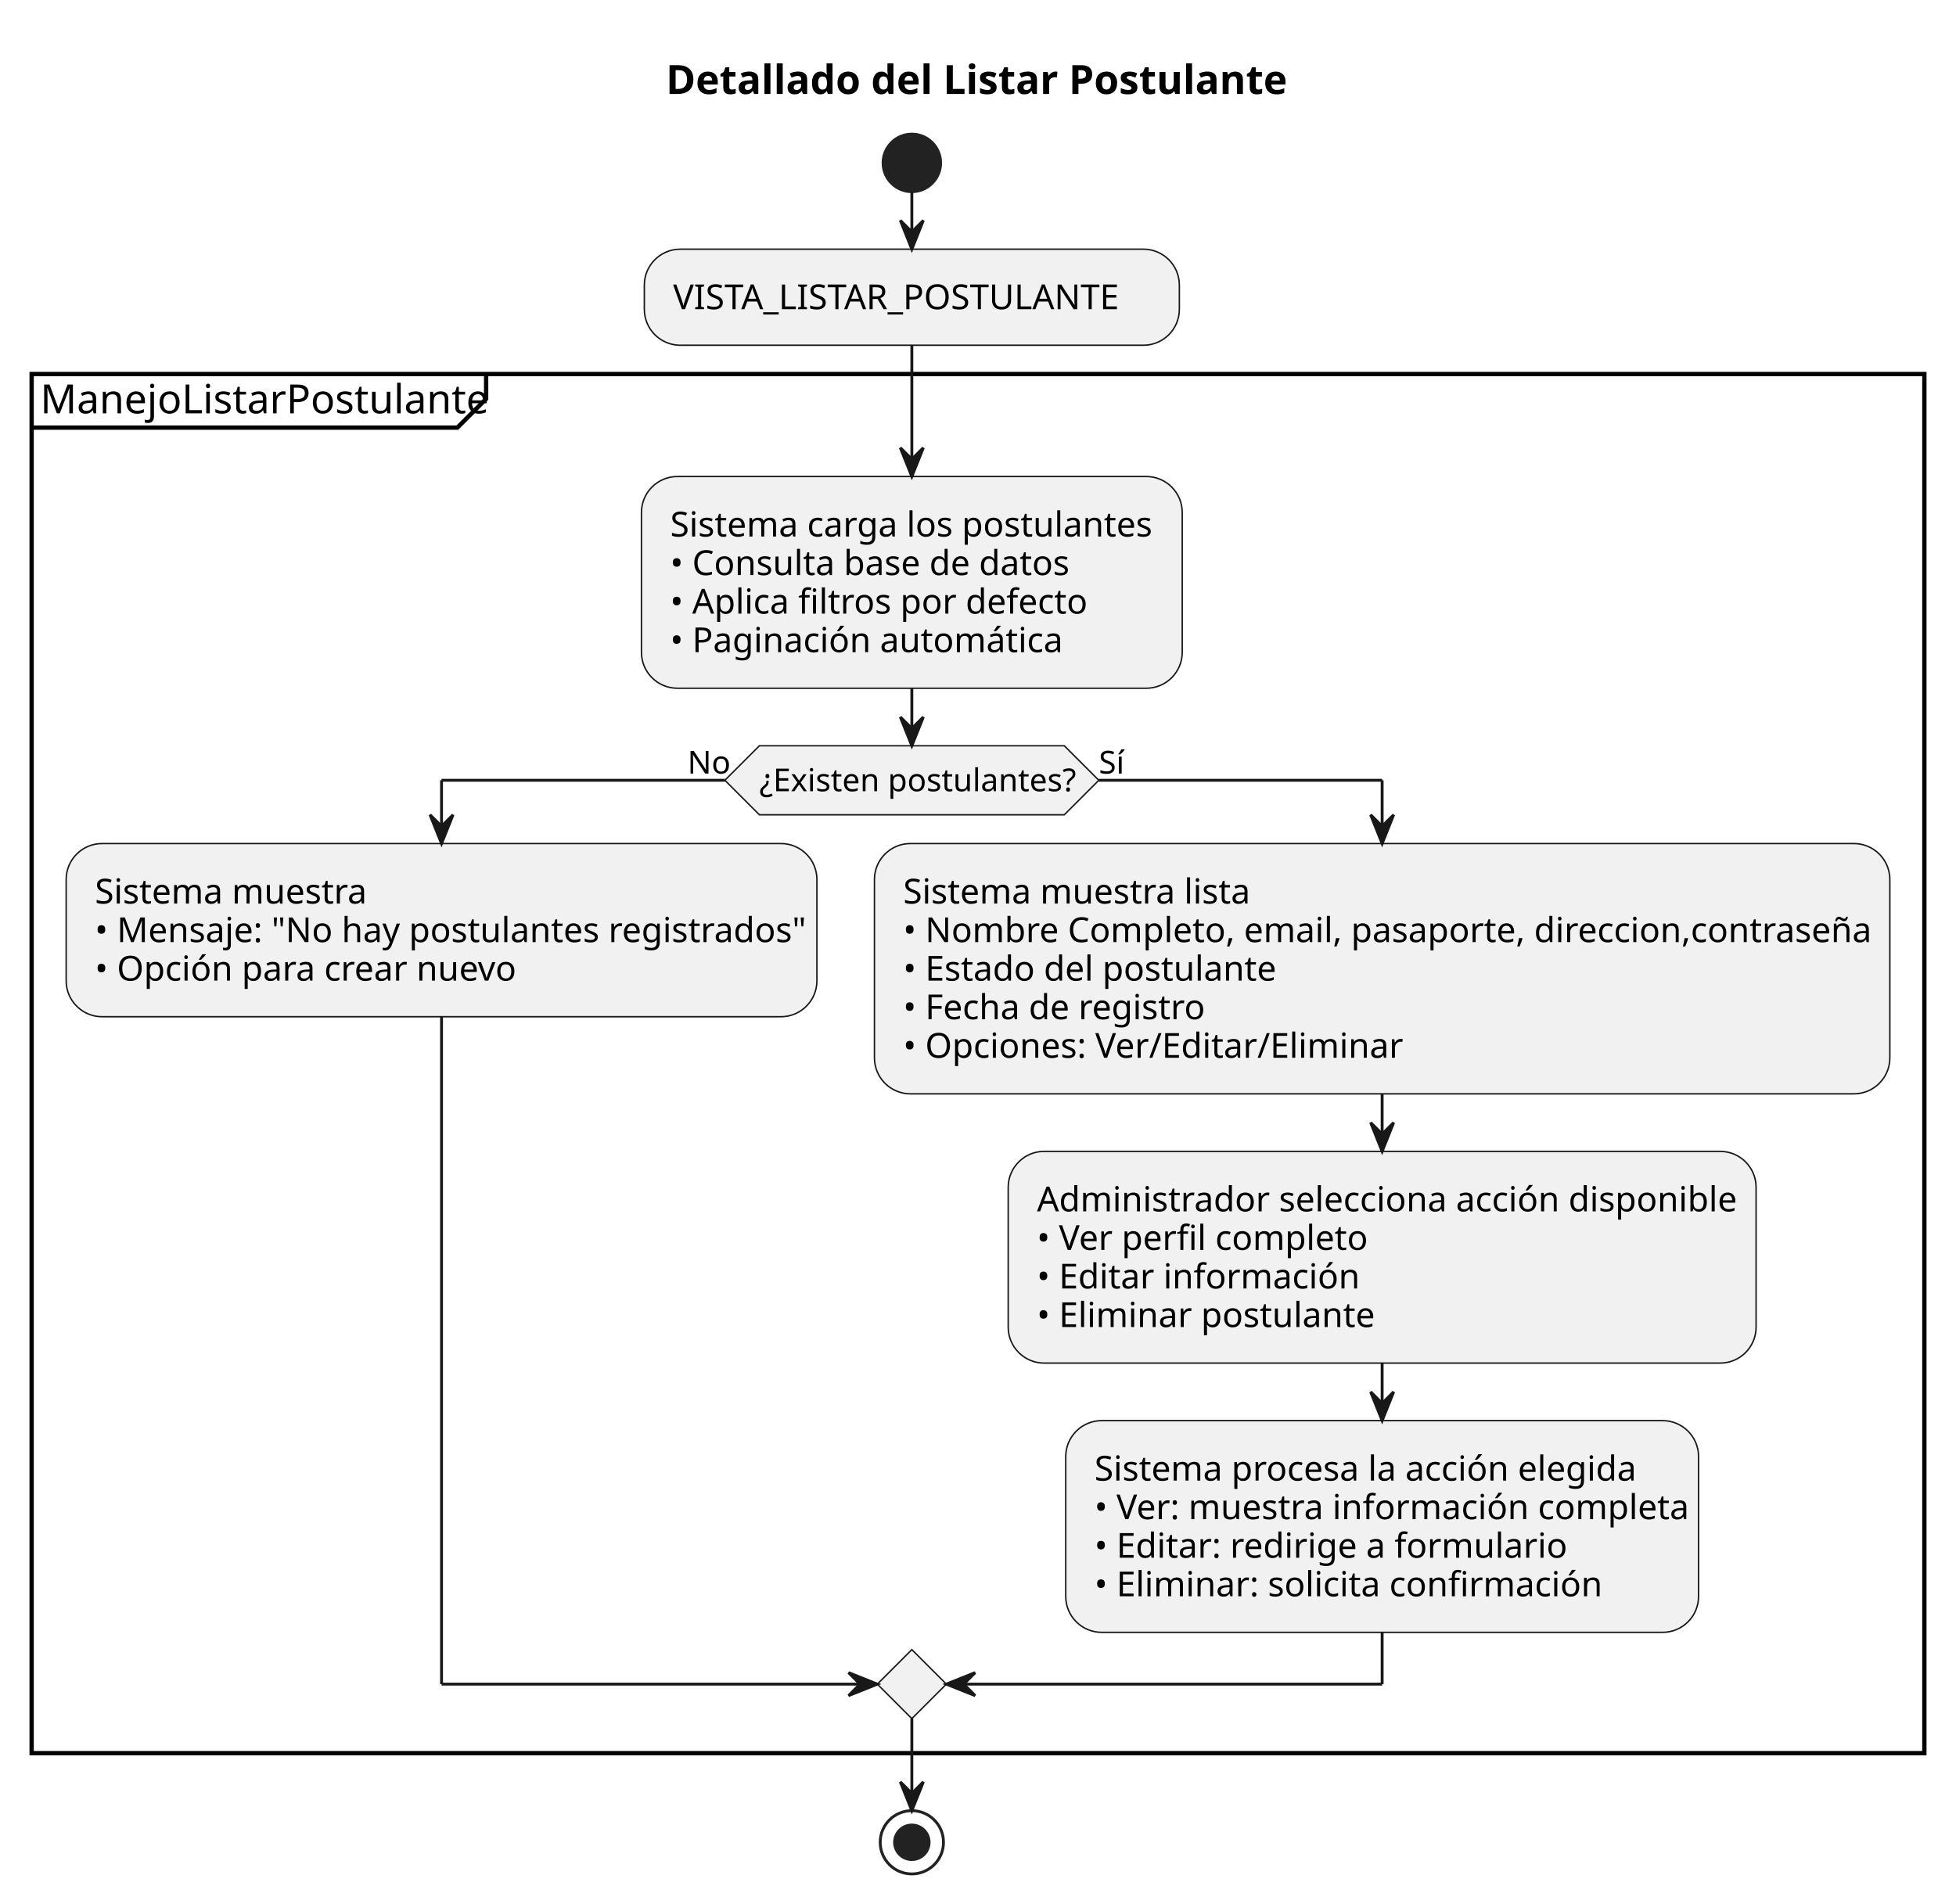
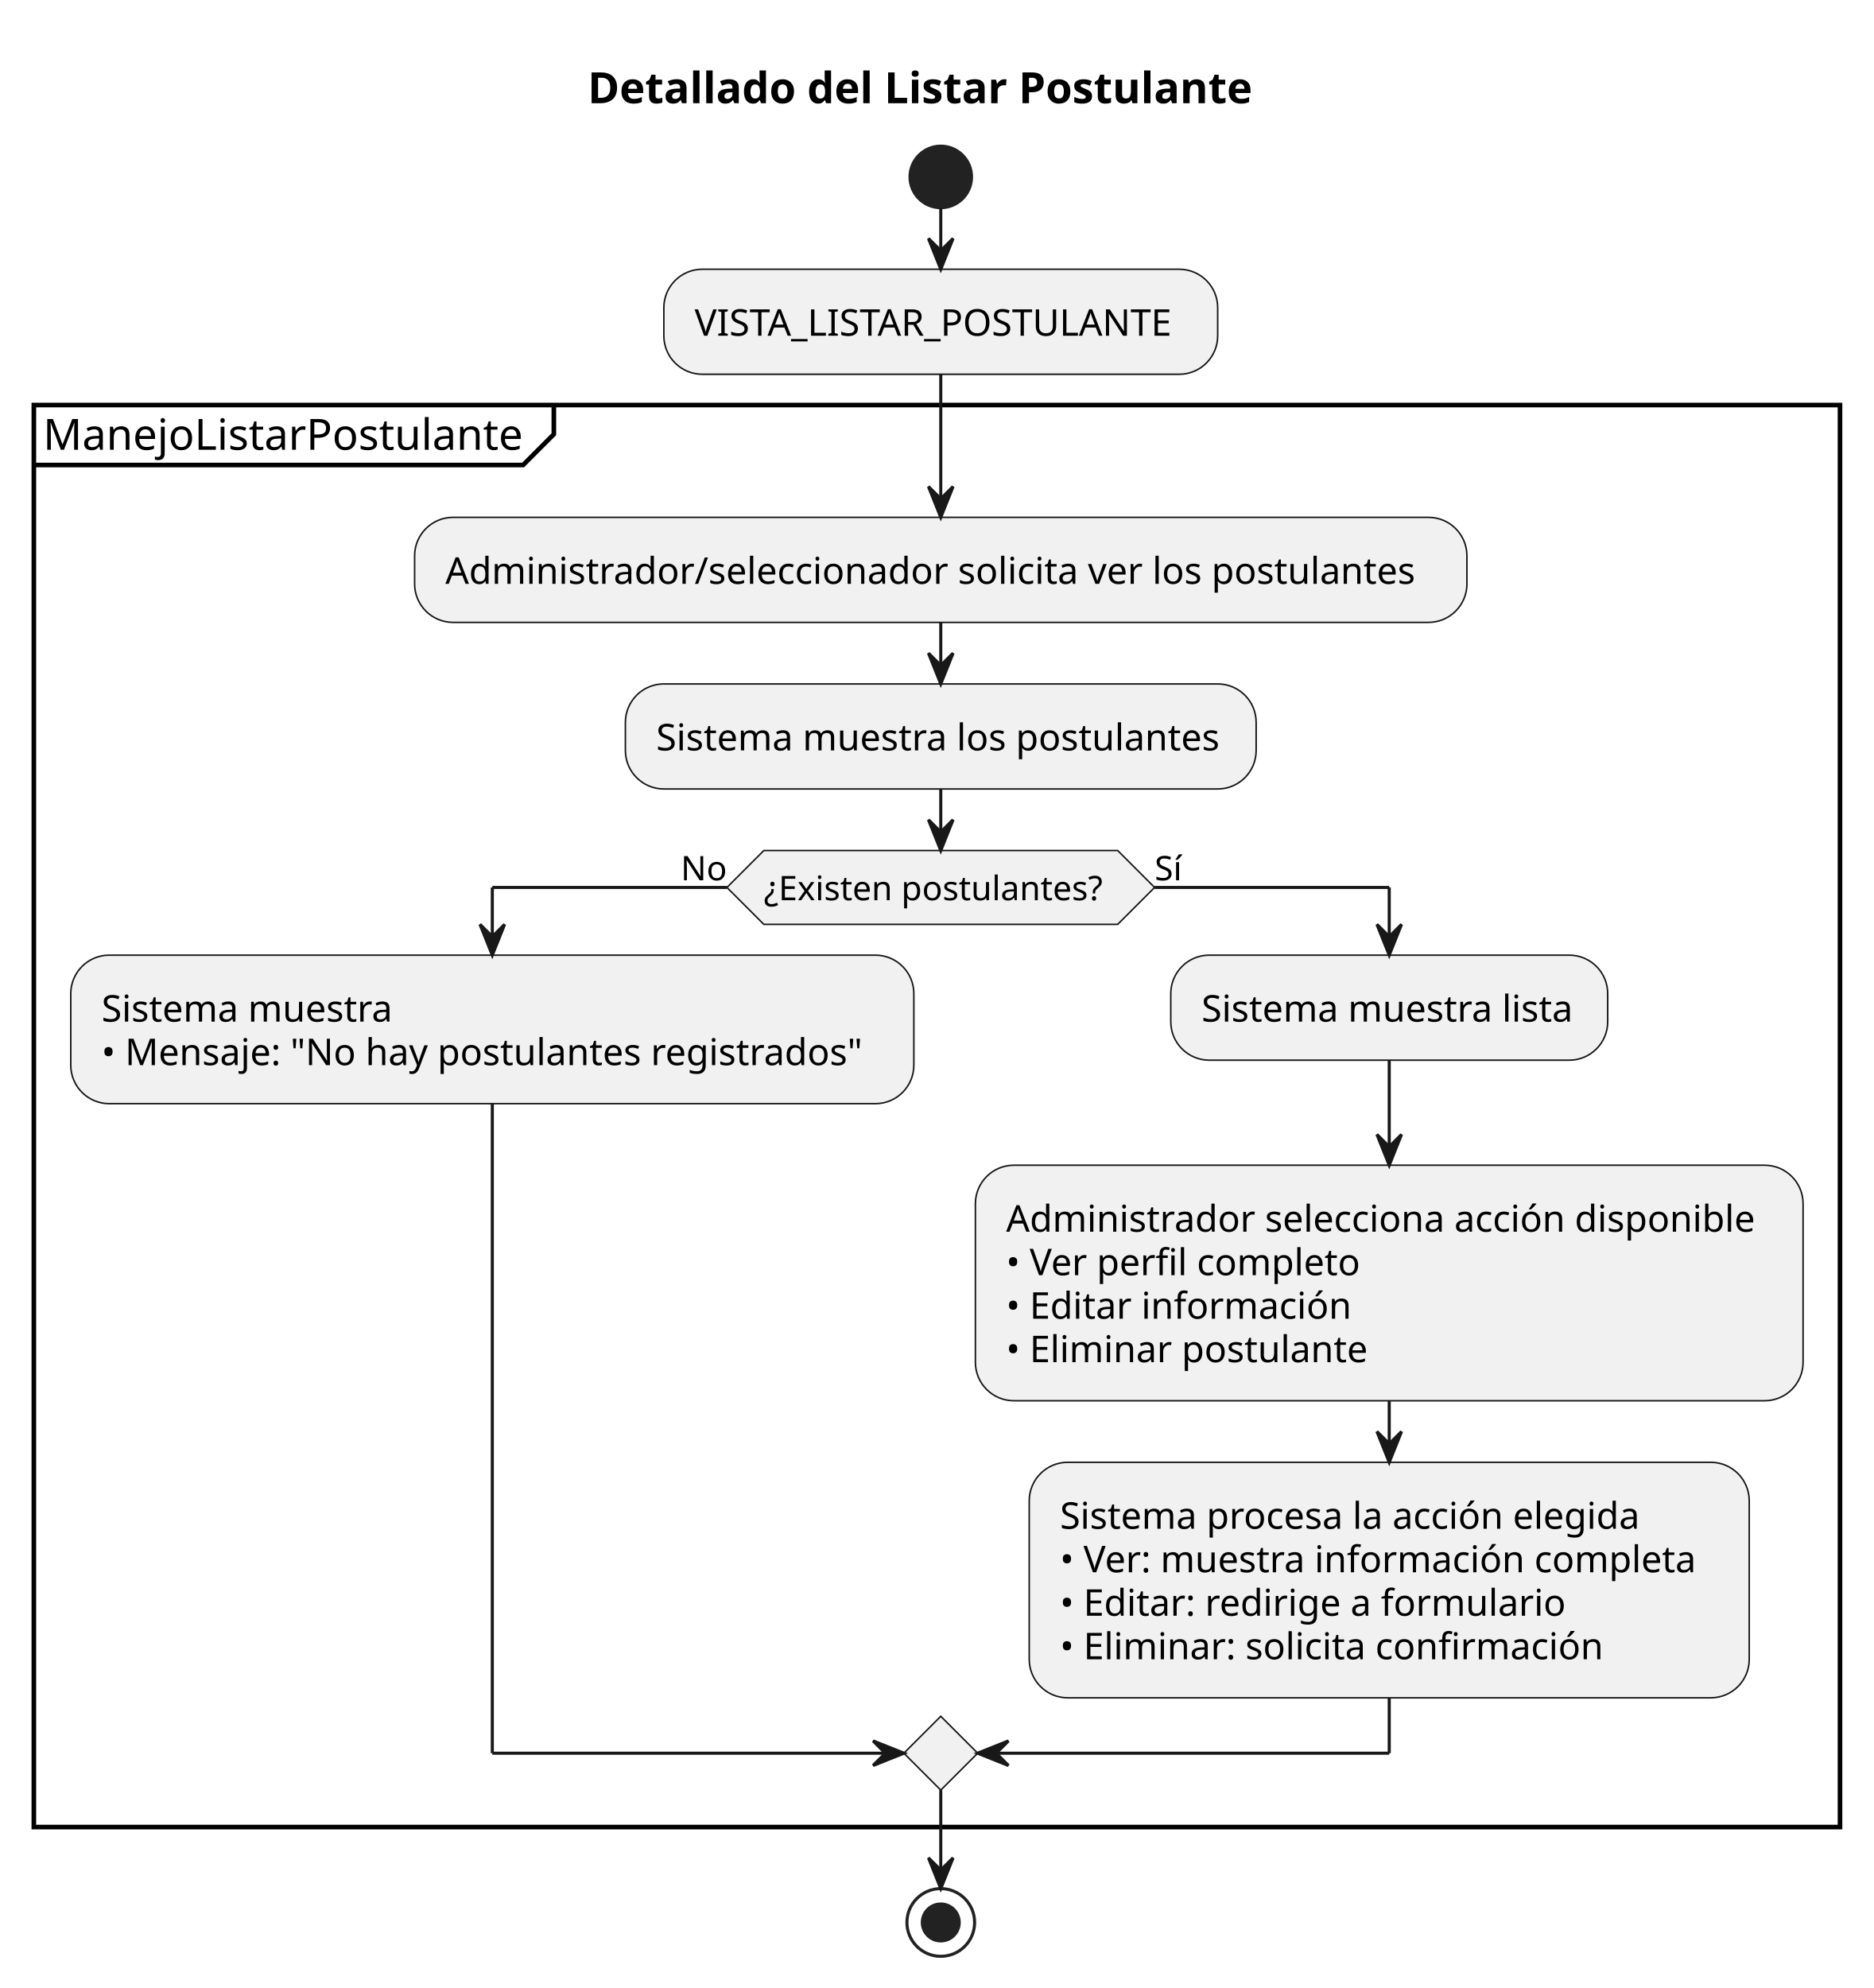
- <svg xmlns="http://www.w3.org/2000/svg" contentStyleType="text/css" height="662px" preserveAspectRatio="none" style="width:680px;height:662px;background:#FFFFFF;" version="1.1" viewBox="0 0 680 662" width="680px" zoomAndPan="magnify">
+ <svg xmlns="http://www.w3.org/2000/svg" contentStyleType="text/css" height="646px" preserveAspectRatio="none" style="width:609px;height:646px;background:#FFFFFF;" version="1.1" viewBox="0 0 609 646" width="609px" zoomAndPan="magnify">
  <defs />
  <g>
-     <text fill="#000000" font-family="sans-serif" font-size="14" font-weight="bold" lengthAdjust="spacing" textLength="214" x="231.5" y="32.674">Detallado del Listar Postulante</text>
-     <ellipse cx="317" cy="56.641" fill="#222222" rx="10" ry="10" style="stroke:#222222;stroke-width:1.0;" />
-     <rect fill="#F1F1F1" height="33.406" rx="12.5" ry="12.5" style="stroke:#181818;stroke-width:0.5;" width="186" x="224" y="86.641" />
-     <text fill="#000000" font-family="sans-serif" font-size="12" lengthAdjust="spacing" textLength="166" x="234" y="107.504">VISTA_LISTAR_POSTULANTE</text>
-     <rect fill="none" height="479.547" style="stroke:#000000;stroke-width:1.5;" width="658" x="11" y="130.047" />
-     <path d="M169,130.047 L169,138.688 L159,148.688 L11,148.688 " fill="none" style="stroke:#000000;stroke-width:1.5;" />
-     <text fill="#000000" font-family="sans-serif" font-size="14" lengthAdjust="spacing" textLength="148" x="14" y="143.721">ManejoListarPostulante</text>
-     <rect fill="#F1F1F1" height="73.625" rx="12.5" ry="12.5" style="stroke:#181818;stroke-width:0.5;" width="188" x="223" y="165.688" />
-     <text fill="#000000" font-family="sans-serif" font-size="12" lengthAdjust="spacing" textLength="168" x="233" y="186.551">Sistema carga los postulantes</text>
-     <text fill="#000000" font-family="sans-serif" font-size="12" lengthAdjust="spacing" textLength="140" x="233" y="199.957">• Consulta base de datos</text>
-     <text fill="#000000" font-family="sans-serif" font-size="12" lengthAdjust="spacing" textLength="138" x="233" y="213.363">• Aplica filtros por defecto</text>
-     <text fill="#000000" font-family="sans-serif" font-size="12" lengthAdjust="spacing" textLength="134" x="233" y="226.769">• Paginación automática</text>
-     <polygon fill="#F1F1F1" points="264,259.312,370,259.312,382,271.312,370,283.312,264,283.312,252,271.312,264,259.312" style="stroke:#181818;stroke-width:0.5;" />
-     <text fill="#000000" font-family="sans-serif" font-size="11" lengthAdjust="spacing" textLength="106" x="264" y="275.126">¿Existen postulantes?</text>
-     <text fill="#000000" font-family="sans-serif" font-size="11" lengthAdjust="spacing" textLength="13" x="239" y="268.981">No</text>
-     <text fill="#000000" font-family="sans-serif" font-size="11" lengthAdjust="spacing" textLength="9" x="382" y="268.981">Sí</text>
-     <rect fill="#F1F1F1" height="60.219" rx="12.5" ry="12.5" style="stroke:#181818;stroke-width:0.5;" width="261" x="23" y="293.312" />
-     <text fill="#000000" font-family="sans-serif" font-size="12" lengthAdjust="spacing" textLength="95" x="33" y="314.176">Sistema muestra</text>
-     <text fill="#000000" font-family="sans-serif" font-size="12" lengthAdjust="spacing" textLength="241" x="33" y="327.582">• Mensaje: "No hay postulantes registrados"</text>
-     <text fill="#000000" font-family="sans-serif" font-size="12" lengthAdjust="spacing" textLength="142" x="33" y="340.988">• Opción para crear nuevo</text>
-     <rect fill="#F1F1F1" height="87.031" rx="12.5" ry="12.5" style="stroke:#181818;stroke-width:0.5;" width="353" x="304" y="293.312" />
-     <text fill="#000000" font-family="sans-serif" font-size="12" lengthAdjust="spacing" textLength="121" x="314" y="314.176">Sistema muestra lista</text>
-     <text fill="#000000" font-family="sans-serif" font-size="12" lengthAdjust="spacing" textLength="330" x="314" y="327.582">• Nombre Completo, email, pasaporte, direccion,contraseña</text>
-     <text fill="#000000" font-family="sans-serif" font-size="12" lengthAdjust="spacing" textLength="128" x="314" y="340.988">• Estado del postulante</text>
-     <text fill="#000000" font-family="sans-serif" font-size="12" lengthAdjust="spacing" textLength="104" x="314" y="354.394">• Fecha de registro</text>
-     <text fill="#000000" font-family="sans-serif" font-size="12" lengthAdjust="spacing" textLength="169" x="314" y="367.801">• Opciones: Ver/Editar/Eliminar</text>
-     <rect fill="#F1F1F1" height="73.625" rx="12.5" ry="12.5" style="stroke:#181818;stroke-width:0.5;" width="260" x="350.5" y="400.344" />
-     <text fill="#000000" font-family="sans-serif" font-size="12" lengthAdjust="spacing" textLength="240" x="360.5" y="421.207">Administrador selecciona acción disponible</text>
-     <text fill="#000000" font-family="sans-serif" font-size="12" lengthAdjust="spacing" textLength="110" x="360.5" y="434.613">• Ver perfil completo</text>
-     <text fill="#000000" font-family="sans-serif" font-size="12" lengthAdjust="spacing" textLength="108" x="360.5" y="448.019">• Editar información</text>
-     <text fill="#000000" font-family="sans-serif" font-size="12" lengthAdjust="spacing" textLength="115" x="360.5" y="461.426">• Eliminar postulante</text>
-     <rect fill="#F1F1F1" height="73.625" rx="12.5" ry="12.5" style="stroke:#181818;stroke-width:0.5;" width="220" x="370.5" y="493.969" />
-     <text fill="#000000" font-family="sans-serif" font-size="12" lengthAdjust="spacing" textLength="190" x="380.5" y="514.832">Sistema procesa la acción elegida</text>
-     <text fill="#000000" font-family="sans-serif" font-size="12" lengthAdjust="spacing" textLength="200" x="380.5" y="528.238">• Ver: muestra información completa</text>
-     <text fill="#000000" font-family="sans-serif" font-size="12" lengthAdjust="spacing" textLength="157" x="380.5" y="541.644">• Editar: redirige a formulario</text>
-     <text fill="#000000" font-family="sans-serif" font-size="12" lengthAdjust="spacing" textLength="173" x="380.5" y="555.051">• Eliminar: solicita confirmación</text>
-     <polygon fill="#F1F1F1" points="317,573.594,329,585.594,317,597.594,305,585.594,317,573.594" style="stroke:#181818;stroke-width:0.5;" />
-     <ellipse cx="317" cy="640.594" fill="none" rx="11" ry="11" style="stroke:#222222;stroke-width:1.0;" />
-     <ellipse cx="317" cy="640.594" fill="#222222" rx="6" ry="6" style="stroke:#222222;stroke-width:1.0;" />
-     <line style="stroke:#181818;stroke-width:1.0;" x1="317" x2="317" y1="66.641" y2="86.641" />
-     <polygon fill="#181818" points="313,76.641,317,86.641,321,76.641,317,80.641" style="stroke:#181818;stroke-width:1.0;" />
-     <line style="stroke:#181818;stroke-width:1.0;" x1="480.5" x2="480.5" y1="380.344" y2="400.344" />
-     <polygon fill="#181818" points="476.5,390.344,480.5,400.344,484.5,390.344,480.5,394.344" style="stroke:#181818;stroke-width:1.0;" />
-     <line style="stroke:#181818;stroke-width:1.0;" x1="480.5" x2="480.5" y1="473.969" y2="493.969" />
-     <polygon fill="#181818" points="476.5,483.969,480.5,493.969,484.5,483.969,480.5,487.969" style="stroke:#181818;stroke-width:1.0;" />
-     <line style="stroke:#181818;stroke-width:1.0;" x1="252" x2="153.5" y1="271.312" y2="271.312" />
-     <line style="stroke:#181818;stroke-width:1.0;" x1="153.5" x2="153.5" y1="271.312" y2="293.312" />
-     <polygon fill="#181818" points="149.5,283.312,153.5,293.312,157.5,283.312,153.5,287.312" style="stroke:#181818;stroke-width:1.0;" />
-     <line style="stroke:#181818;stroke-width:1.0;" x1="382" x2="480.5" y1="271.312" y2="271.312" />
-     <line style="stroke:#181818;stroke-width:1.0;" x1="480.5" x2="480.5" y1="271.312" y2="293.312" />
-     <polygon fill="#181818" points="476.5,283.312,480.5,293.312,484.5,283.312,480.5,287.312" style="stroke:#181818;stroke-width:1.0;" />
-     <line style="stroke:#181818;stroke-width:1.0;" x1="153.5" x2="153.5" y1="353.531" y2="585.594" />
-     <line style="stroke:#181818;stroke-width:1.0;" x1="153.5" x2="305" y1="585.594" y2="585.594" />
-     <polygon fill="#181818" points="295,581.594,305,585.594,295,589.594,299,585.594" style="stroke:#181818;stroke-width:1.0;" />
-     <line style="stroke:#181818;stroke-width:1.0;" x1="480.5" x2="480.5" y1="567.594" y2="585.594" />
-     <line style="stroke:#181818;stroke-width:1.0;" x1="480.5" x2="329" y1="585.594" y2="585.594" />
-     <polygon fill="#181818" points="339,581.594,329,585.594,339,589.594,335,585.594" style="stroke:#181818;stroke-width:1.0;" />
-     <line style="stroke:#181818;stroke-width:1.0;" x1="317" x2="317" y1="239.312" y2="259.312" />
-     <polygon fill="#181818" points="313,249.312,317,259.312,321,249.312,317,253.312" style="stroke:#181818;stroke-width:1.0;" />
-     <line style="stroke:#181818;stroke-width:1.0;" x1="317" x2="317" y1="120.047" y2="165.688" />
-     <polygon fill="#181818" points="313,155.688,317,165.688,321,155.688,317,159.688" style="stroke:#181818;stroke-width:1.0;" />
-     <line style="stroke:#181818;stroke-width:1.0;" x1="317" x2="317" y1="597.594" y2="629.594" />
-     <polygon fill="#181818" points="313,619.594,317,629.594,321,619.594,317,623.594" style="stroke:#181818;stroke-width:1.0;" />
+     <text fill="#000000" font-family="sans-serif" font-size="14" font-weight="bold" lengthAdjust="spacing" textLength="224" x="191" y="33.535">Detallado del Listar Postulante</text>
+     <ellipse cx="305.75" cy="57.488" fill="#222222" rx="10" ry="10" style="stroke:#222222;stroke-width:1.0;" />
+     <rect fill="#F1F1F1" height="34.133" rx="12.5" ry="12.5" style="stroke:#181818;stroke-width:0.5;" width="180" x="215.75" y="87.488" />
+     <text fill="#000000" font-family="sans-serif" font-size="12" lengthAdjust="spacing" textLength="160" x="225.75" y="109.09">VISTA_LISTAR_POSTULANTE</text>
+     <rect fill="none" height="462.082" style="stroke:#000000;stroke-width:1.5;" width="587" x="11" y="131.621" />
+     <path d="M180,131.621 L180,141.109 L170,151.109 L11,151.109 " fill="none" style="stroke:#000000;stroke-width:1.5;" />
+     <text fill="#000000" font-family="sans-serif" font-size="14" lengthAdjust="spacing" textLength="159" x="14" y="146.156">ManejoListarPostulante</text>
+     <rect fill="#F1F1F1" height="34.133" rx="12.5" ry="12.5" style="stroke:#181818;stroke-width:0.5;" width="342" x="134.75" y="168.109" />
+     <text fill="#000000" font-family="sans-serif" font-size="12" lengthAdjust="spacing" textLength="322" x="144.75" y="189.711">Administrador/seleccionador solicita ver los postulantes</text>
+     <rect fill="#F1F1F1" height="34.133" rx="12.5" ry="12.5" style="stroke:#181818;stroke-width:0.5;" width="205" x="203.25" y="222.242" />
+     <text fill="#000000" font-family="sans-serif" font-size="12" lengthAdjust="spacing" textLength="185" x="213.25" y="243.844">Sistema muestra los postulantes</text>
+     <polygon fill="#F1F1F1" points="248.25,276.375,363.25,276.375,375.25,288.375,363.25,300.375,248.25,300.375,236.25,288.375,248.25,276.375" style="stroke:#181818;stroke-width:0.5;" />
+     <text fill="#000000" font-family="sans-serif" font-size="11" lengthAdjust="spacing" textLength="115" x="248.25" y="292.532">¿Existen postulantes?</text>
+     <text fill="#000000" font-family="sans-serif" font-size="11" lengthAdjust="spacing" textLength="15" x="221.25" y="286.055">No</text>
+     <text fill="#000000" font-family="sans-serif" font-size="11" lengthAdjust="spacing" textLength="9" x="375.25" y="286.055">Sí</text>
+     <rect fill="#F1F1F1" height="48.266" rx="12.5" ry="12.5" style="stroke:#181818;stroke-width:0.5;" width="274" x="23" y="310.375" />
+     <text fill="#000000" font-family="sans-serif" font-size="12" lengthAdjust="spacing" textLength="95" x="33" y="331.977">Sistema muestra</text>
+     <text fill="#000000" font-family="sans-serif" font-size="12" lengthAdjust="spacing" textLength="254" x="33" y="346.109">• Mensaje: "No hay postulantes registrados"</text>
+     <rect fill="#F1F1F1" height="34.133" rx="12.5" ry="12.5" style="stroke:#181818;stroke-width:0.5;" width="142" x="380.5" y="310.375" />
+     <text fill="#000000" font-family="sans-serif" font-size="12" lengthAdjust="spacing" textLength="122" x="390.5" y="331.977">Sistema muestra lista</text>
+     <rect fill="#F1F1F1" height="76.531" rx="12.5" ry="12.5" style="stroke:#181818;stroke-width:0.5;" width="269" x="317" y="378.641" />
+     <text fill="#000000" font-family="sans-serif" font-size="12" lengthAdjust="spacing" textLength="249" x="327" y="400.242">Administrador selecciona acción disponible</text>
+     <text fill="#000000" font-family="sans-serif" font-size="12" lengthAdjust="spacing" textLength="122" x="327" y="414.375">• Ver perfil completo</text>
+     <text fill="#000000" font-family="sans-serif" font-size="12" lengthAdjust="spacing" textLength="116" x="327" y="428.508">• Editar información</text>
+     <text fill="#000000" font-family="sans-serif" font-size="12" lengthAdjust="spacing" textLength="121" x="327" y="442.641">• Eliminar postulante</text>
+     <rect fill="#F1F1F1" height="76.531" rx="12.5" ry="12.5" style="stroke:#181818;stroke-width:0.5;" width="234" x="334.5" y="475.172" />
+     <text fill="#000000" font-family="sans-serif" font-size="12" lengthAdjust="spacing" textLength="194" x="344.5" y="496.773">Sistema procesa la acción elegida</text>
+     <text fill="#000000" font-family="sans-serif" font-size="12" lengthAdjust="spacing" textLength="214" x="344.5" y="510.906">• Ver: muestra información completa</text>
+     <text fill="#000000" font-family="sans-serif" font-size="12" lengthAdjust="spacing" textLength="172" x="344.5" y="525.039">• Editar: redirige a formulario</text>
+     <text fill="#000000" font-family="sans-serif" font-size="12" lengthAdjust="spacing" textLength="181" x="344.5" y="539.172">• Eliminar: solicita confirmación</text>
+     <polygon fill="#F1F1F1" points="305.75,557.703,317.75,569.703,305.75,581.703,293.75,569.703,305.75,557.703" style="stroke:#181818;stroke-width:0.5;" />
+     <ellipse cx="305.75" cy="624.703" fill="none" rx="11" ry="11" style="stroke:#222222;stroke-width:1.0;" />
+     <ellipse cx="305.75" cy="624.703" fill="#222222" rx="6" ry="6" style="stroke:#222222;stroke-width:1.0;" />
+     <line style="stroke:#181818;stroke-width:1.0;" x1="305.75" x2="305.75" y1="67.488" y2="87.488" />
+     <polygon fill="#181818" points="301.75,77.488,305.75,87.488,309.75,77.488,305.75,81.488" style="stroke:#181818;stroke-width:1.0;" />
+     <line style="stroke:#181818;stroke-width:1.0;" x1="305.75" x2="305.75" y1="202.242" y2="222.242" />
+     <polygon fill="#181818" points="301.75,212.242,305.75,222.242,309.75,212.242,305.75,216.242" style="stroke:#181818;stroke-width:1.0;" />
+     <line style="stroke:#181818;stroke-width:1.0;" x1="451.5" x2="451.5" y1="344.508" y2="378.641" />
+     <polygon fill="#181818" points="447.5,368.641,451.5,378.641,455.5,368.641,451.5,372.641" style="stroke:#181818;stroke-width:1.0;" />
+     <line style="stroke:#181818;stroke-width:1.0;" x1="451.5" x2="451.5" y1="455.172" y2="475.172" />
+     <polygon fill="#181818" points="447.5,465.172,451.5,475.172,455.5,465.172,451.5,469.172" style="stroke:#181818;stroke-width:1.0;" />
+     <line style="stroke:#181818;stroke-width:1.0;" x1="236.25" x2="160" y1="288.375" y2="288.375" />
+     <line style="stroke:#181818;stroke-width:1.0;" x1="160" x2="160" y1="288.375" y2="310.375" />
+     <polygon fill="#181818" points="156,300.375,160,310.375,164,300.375,160,304.375" style="stroke:#181818;stroke-width:1.0;" />
+     <line style="stroke:#181818;stroke-width:1.0;" x1="375.25" x2="451.5" y1="288.375" y2="288.375" />
+     <line style="stroke:#181818;stroke-width:1.0;" x1="451.5" x2="451.5" y1="288.375" y2="310.375" />
+     <polygon fill="#181818" points="447.5,300.375,451.5,310.375,455.5,300.375,451.5,304.375" style="stroke:#181818;stroke-width:1.0;" />
+     <line style="stroke:#181818;stroke-width:1.0;" x1="160" x2="160" y1="358.641" y2="569.703" />
+     <line style="stroke:#181818;stroke-width:1.0;" x1="160" x2="293.75" y1="569.703" y2="569.703" />
+     <polygon fill="#181818" points="283.75,565.703,293.75,569.703,283.75,573.703,287.75,569.703" style="stroke:#181818;stroke-width:1.0;" />
+     <line style="stroke:#181818;stroke-width:1.0;" x1="451.5" x2="451.5" y1="551.703" y2="569.703" />
+     <line style="stroke:#181818;stroke-width:1.0;" x1="451.5" x2="317.75" y1="569.703" y2="569.703" />
+     <polygon fill="#181818" points="327.75,565.703,317.75,569.703,327.75,573.703,323.75,569.703" style="stroke:#181818;stroke-width:1.0;" />
+     <line style="stroke:#181818;stroke-width:1.0;" x1="305.75" x2="305.75" y1="256.375" y2="276.375" />
+     <polygon fill="#181818" points="301.75,266.375,305.75,276.375,309.75,266.375,305.75,270.375" style="stroke:#181818;stroke-width:1.0;" />
+     <line style="stroke:#181818;stroke-width:1.0;" x1="305.75" x2="305.75" y1="121.621" y2="168.109" />
+     <polygon fill="#181818" points="301.75,158.109,305.75,168.109,309.75,158.109,305.75,162.109" style="stroke:#181818;stroke-width:1.0;" />
+     <line style="stroke:#181818;stroke-width:1.0;" x1="305.75" x2="305.75" y1="581.703" y2="613.703" />
+     <polygon fill="#181818" points="301.75,603.703,305.75,613.703,309.75,603.703,305.75,607.703" style="stroke:#181818;stroke-width:1.0;" />
  </g>
</svg>
